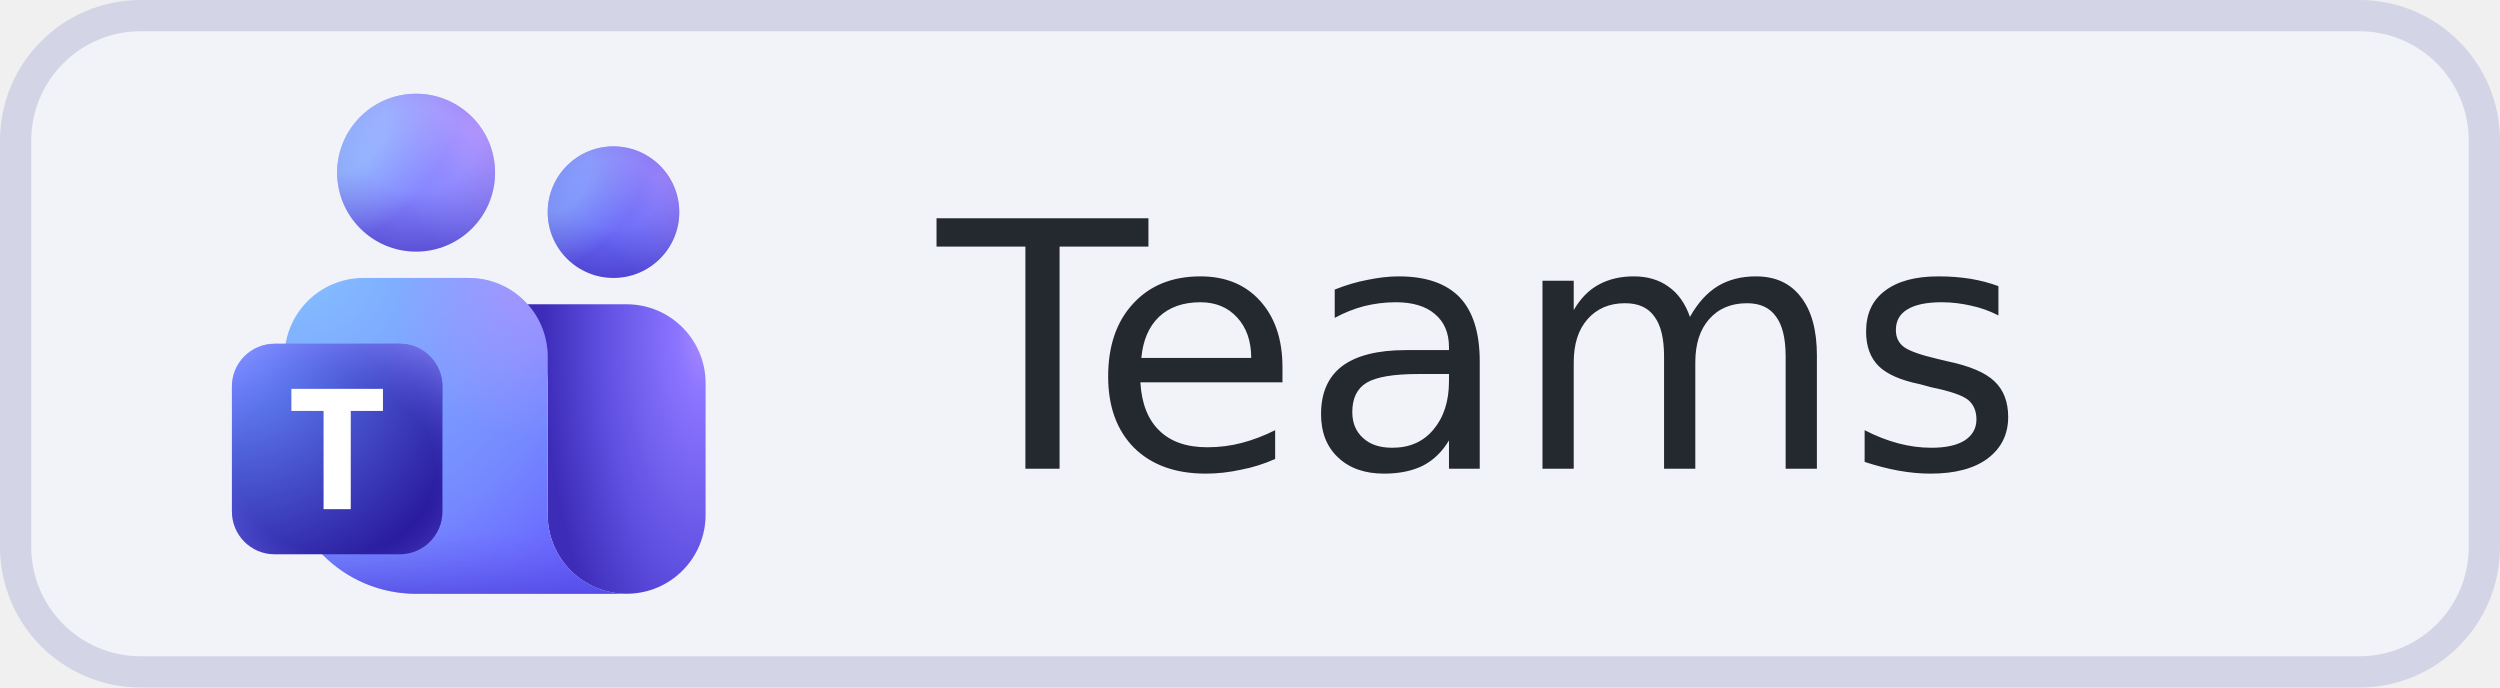
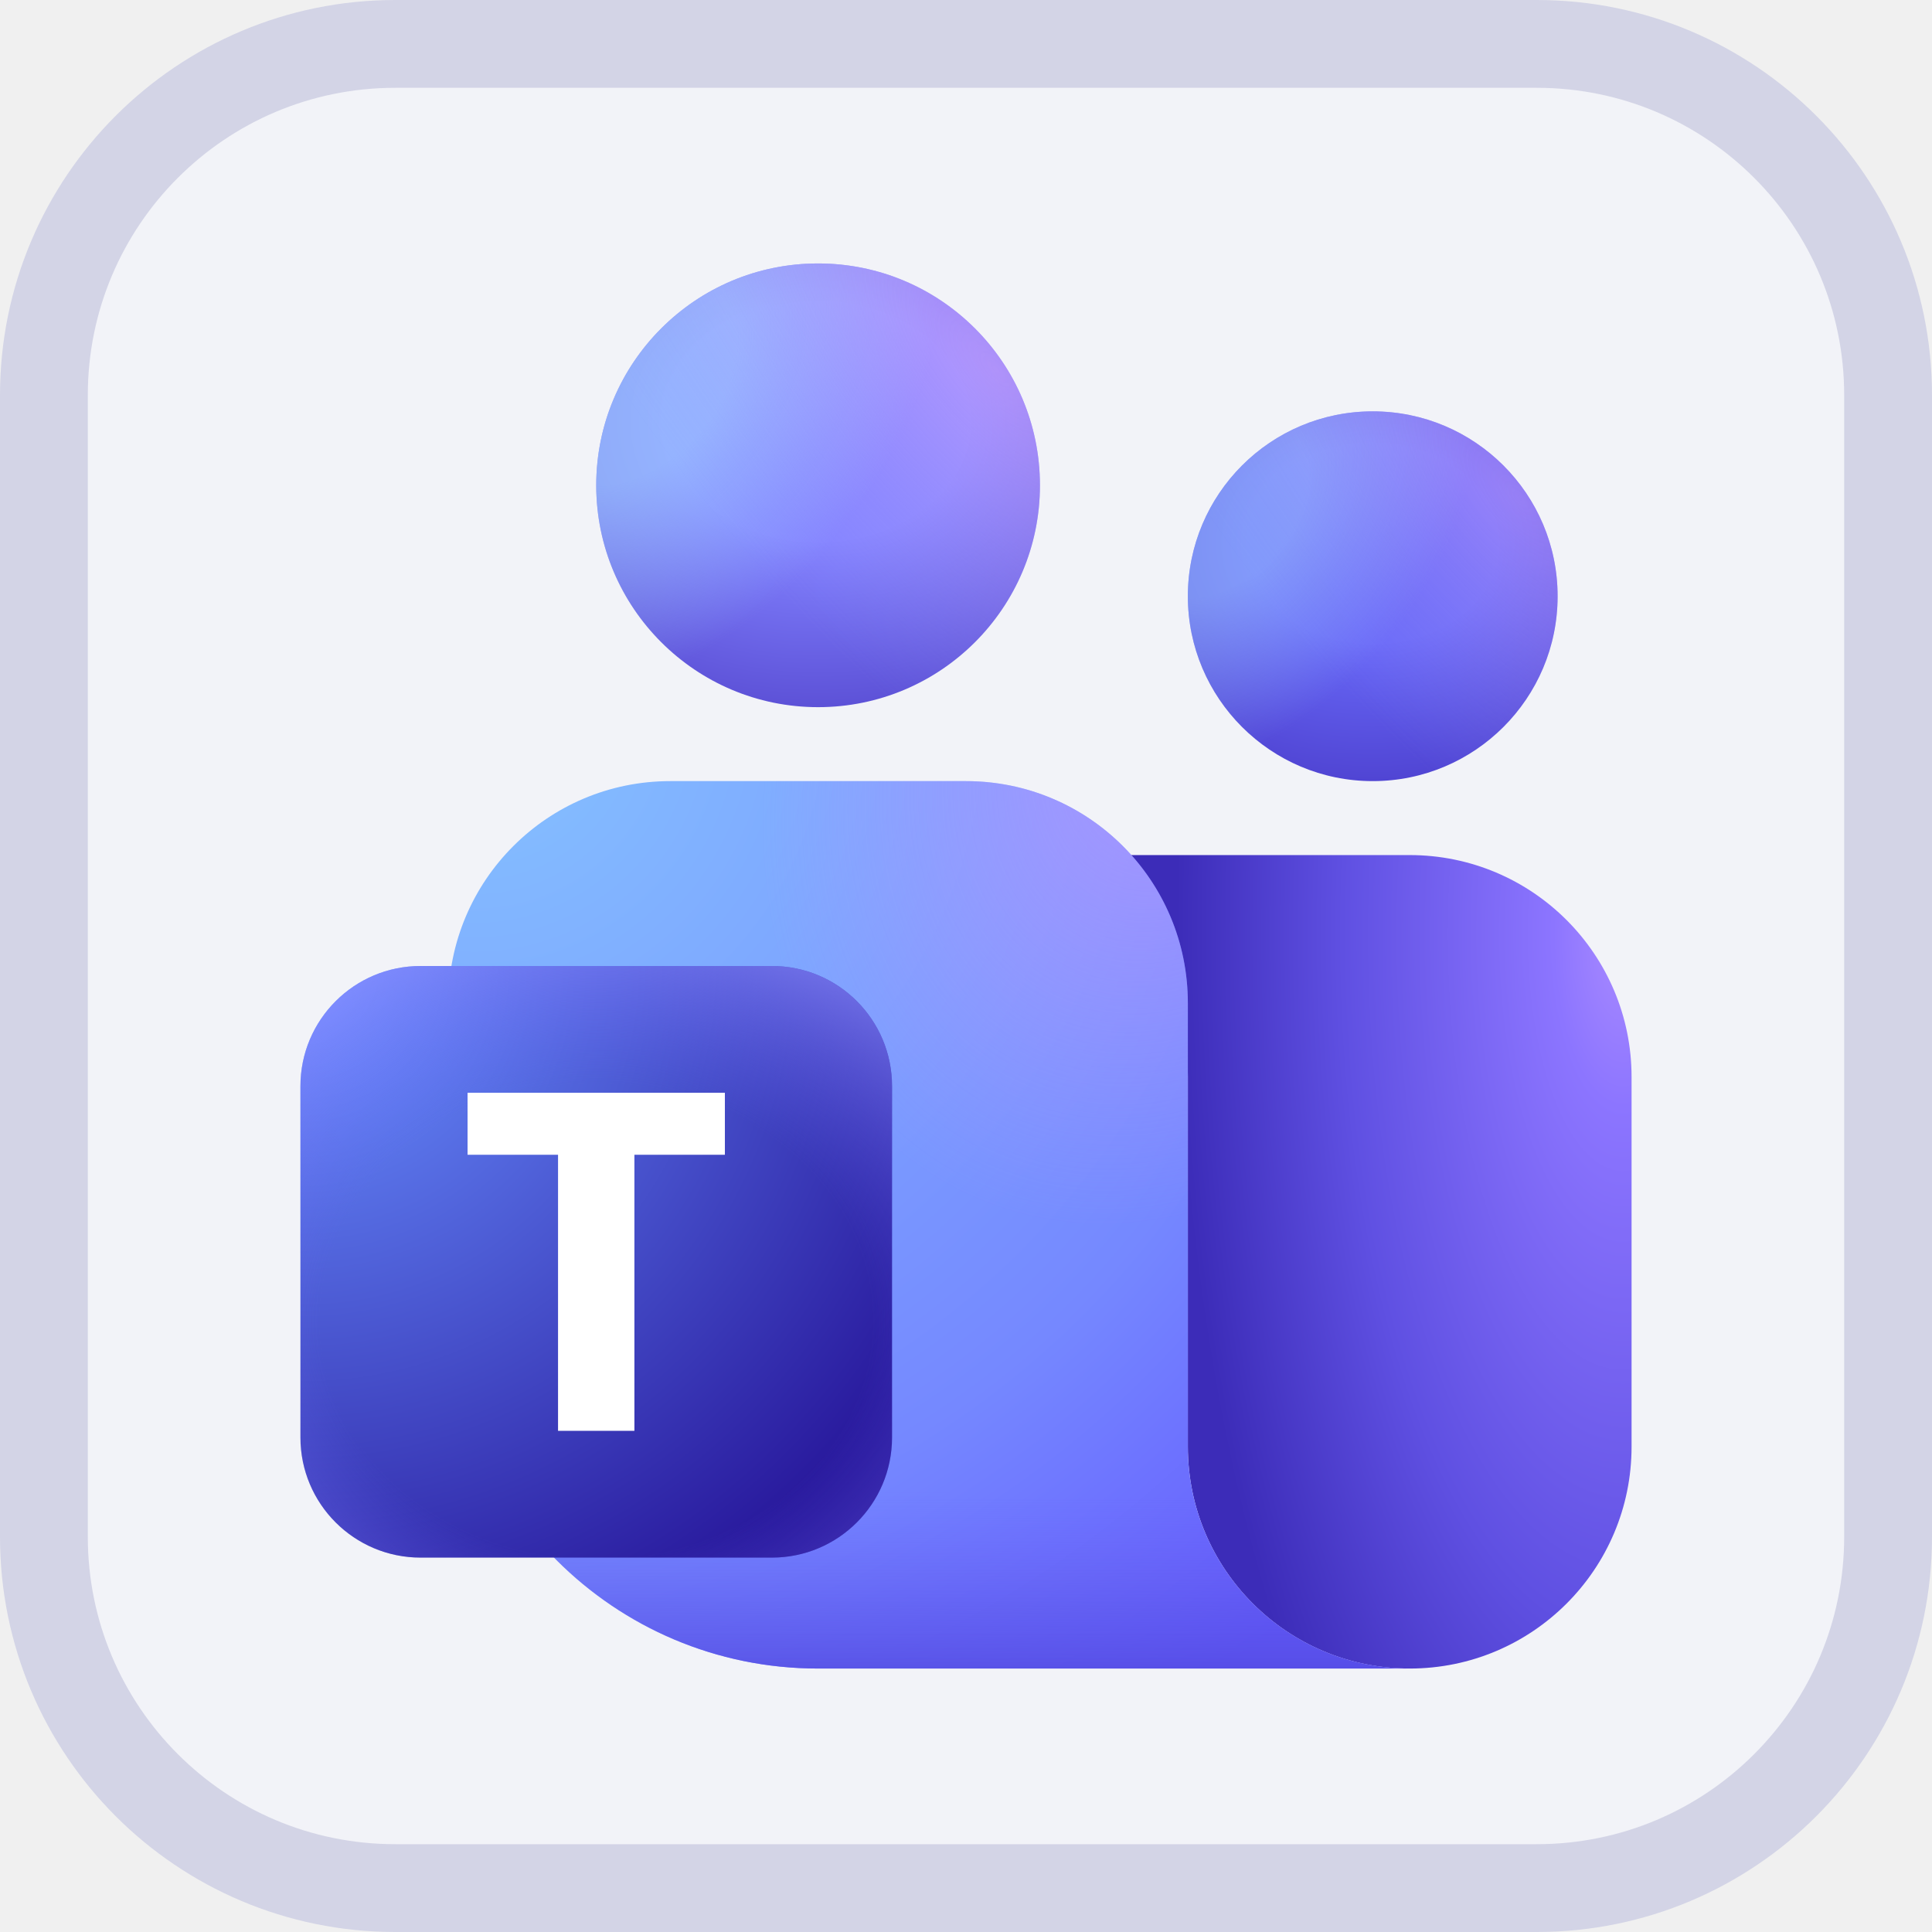
- <svg xmlns="http://www.w3.org/2000/svg" width="80" height="22" role="img" aria-label="Teams">
-   <rect x=".5" y=".5" width="79" height="21" rx="4" fill="#f2f3f8" stroke="#d3d4e6" />
-   <svg x="7" y="3" width="16" height="16" fill="none" viewBox="4 4 36 38">
+ <svg xmlns="http://www.w3.org/2000/svg" width="22" height="22" role="img" aria-label="Teams">
+   <rect x=".5" y=".5" width="21" height="21" rx="4" fill="#f2f3f8" stroke="#d3d4e6" />
+   <svg x="3" y="3" width="16" height="16" fill="none" viewBox="4 4 36 38">
    <path fill="url(#a)" d="M22 20h12c3.314 0 6 2.686 6 6v10c0 3.314-2.686 6-6 6s-6-2.686-6-6V26c0-3.314-2.686-6-6-6" />
    <path fill="url(#b)" d="M8 24c0-3.314 2.686-6 6-6h8c3.314 0 6 2.686 6 6v12c0 3.314 2.686 6 6 6l-16-0c-5.523 0-10-4.477-10-10z" />
    <path fill="url(#c)" fill-opacity=".7" d="M8 24c0-3.314 2.686-6 6-6h8c3.314 0 6 2.686 6 6v12c0 3.314 2.686 6 6 6l-16-0c-5.523 0-10-4.477-10-10z" />
    <path fill="url(#d)" fill-opacity=".7" d="M8 24c0-3.314 2.686-6 6-6h8c3.314 0 6 2.686 6 6v12c0 3.314 2.686 6 6 6l-16-0c-5.523 0-10-4.477-10-10z" />
    <path fill="url(#e)" d="M33 18c2.761 0 5-2.239 5-5s-2.239-5-5-5-5 2.239-5 5 2.239 5 5 5" />
    <path fill="url(#f)" fill-opacity=".46" d="M33 18c2.761 0 5-2.239 5-5s-2.239-5-5-5-5 2.239-5 5 2.239 5 5 5" />
    <path fill="url(#g)" fill-opacity=".4" d="M33 18c2.761 0 5-2.239 5-5s-2.239-5-5-5-5 2.239-5 5 2.239 5 5 5" />
    <path fill="url(#h)" d="M18 16c3.314 0 6-2.686 6-6 0-3.314-2.686-6-6-6s-6 2.686-6 6c0 3.314 2.686 6 6 6" />
    <path fill="url(#i)" fill-opacity=".6" d="M18 16c3.314 0 6-2.686 6-6 0-3.314-2.686-6-6-6s-6 2.686-6 6c0 3.314 2.686 6 6 6" />
    <path fill="url(#j)" fill-opacity=".5" d="M18 16c3.314 0 6-2.686 6-6 0-3.314-2.686-6-6-6s-6 2.686-6 6c0 3.314 2.686 6 6 6" />
    <rect width="16" height="16" x="4" y="23" fill="url(#k)" rx="3.25" />
    <rect width="16" height="16" x="4" y="23" fill="url(#l)" fill-opacity=".7" rx="3.25" />
    <path fill="#fff" d="M15.479 28.105h-2.447v7.466h-2.065v-7.466H8.52v-1.677h6.959z" />
    <defs>
      <radialGradient id="a" cx="0" cy="0" r="1" gradientTransform="matrix(13.4784 0 0 33.2694 39.7967 22.1739)" gradientUnits="userSpaceOnUse">
        <stop stop-color="#a98aff" />
        <stop offset=".14" stop-color="#8c75ff" />
        <stop offset=".565" stop-color="#5f50e2" />
        <stop offset=".9" stop-color="#3c2cb8" />
      </radialGradient>
      <radialGradient id="b" cx="0" cy="0" r="1" gradientTransform="rotate(68.1539 -7.715661 14.71356)scale(32.752 33.1231)" gradientUnits="userSpaceOnUse">
        <stop stop-color="#85c2ff" />
        <stop offset=".69" stop-color="#7588ff" />
        <stop offset="1" stop-color="#6459fe" />
      </radialGradient>
      <radialGradient id="d" cx="0" cy="0" r="1" gradientTransform="rotate(113.326 8.092853 17.64475)scale(19.2186 15.4273)" gradientUnits="userSpaceOnUse">
        <stop stop-color="#bd96ff" />
        <stop offset=".687" stop-color="#bd96ff" stop-opacity="0" />
      </radialGradient>
      <radialGradient id="e" cx="0" cy="0" r="1" gradientTransform="matrix(0 -10 12.6216 0 32.9999 11.5714)" gradientUnits="userSpaceOnUse">
        <stop offset=".268" stop-color="#6868f7" />
        <stop offset="1" stop-color="#3923b1" />
      </radialGradient>
      <radialGradient id="f" cx="0" cy="0" r="1" gradientTransform="rotate(40.0516 -.03068196 44.87291)scale(7.14629 10.3363)" gradientUnits="userSpaceOnUse">
        <stop offset=".271" stop-color="#a1d3ff" />
        <stop offset=".813" stop-color="#a1d3ff" stop-opacity="0" />
      </radialGradient>
      <radialGradient id="g" cx="0" cy="0" r="1" gradientTransform="rotate(-41.6581 32.118 -43.41948)scale(8.51275 20.8824)" gradientUnits="userSpaceOnUse">
        <stop stop-color="#e3acfd" />
        <stop offset=".816" stop-color="#9fa2ff" stop-opacity="0" />
      </radialGradient>
      <radialGradient id="h" cx="0" cy="0" r="1" gradientTransform="matrix(0 -12 15.146 0 17.9999 8.28571)" gradientUnits="userSpaceOnUse">
        <stop offset=".268" stop-color="#8282ff" />
        <stop offset="1" stop-color="#3923b1" />
      </radialGradient>
      <radialGradient id="i" cx="0" cy="0" r="1" gradientTransform="rotate(40.0516 -3.154651 21.41641)scale(8.57554 12.4035)" gradientUnits="userSpaceOnUse">
        <stop offset=".271" stop-color="#a1d3ff" />
        <stop offset=".813" stop-color="#a1d3ff" stop-opacity="0" />
      </radialGradient>
      <radialGradient id="j" cx="0" cy="0" r="1" gradientTransform="rotate(-41.6581 20.3818 -26.51566)scale(10.2153 25.0589)" gradientUnits="userSpaceOnUse">
        <stop stop-color="#e3acfd" />
        <stop offset=".816" stop-color="#9fa2ff" stop-opacity="0" />
      </radialGradient>
      <radialGradient id="k" cx="0" cy="0" r="1" gradientTransform="rotate(45 -25.76346 16.32843)scale(22.6274)" gradientUnits="userSpaceOnUse">
        <stop offset=".047" stop-color="#688eff" />
        <stop offset=".947" stop-color="#230f94" />
      </radialGradient>
      <radialGradient id="l" cx="0" cy="0" r="1" gradientTransform="matrix(0 11.2 -13.0702 0 12 32.6)" gradientUnits="userSpaceOnUse">
        <stop offset=".571" stop-color="#6965f6" stop-opacity="0" />
        <stop offset="1" stop-color="#8f8fff" />
      </radialGradient>
      <linearGradient id="c" x1="20.594" x2="20.594" y1="18" y2="42" gradientUnits="userSpaceOnUse">
        <stop offset=".801" stop-color="#6864f6" stop-opacity="0" />
        <stop offset="1" stop-color="#5149de" />
      </linearGradient>
    </defs>
  </svg>
-   <text x="30" y="15" fill="#24292f" font-family="Verdana,DejaVu Sans,sans-serif" font-size="11">Teams</text>
</svg>
